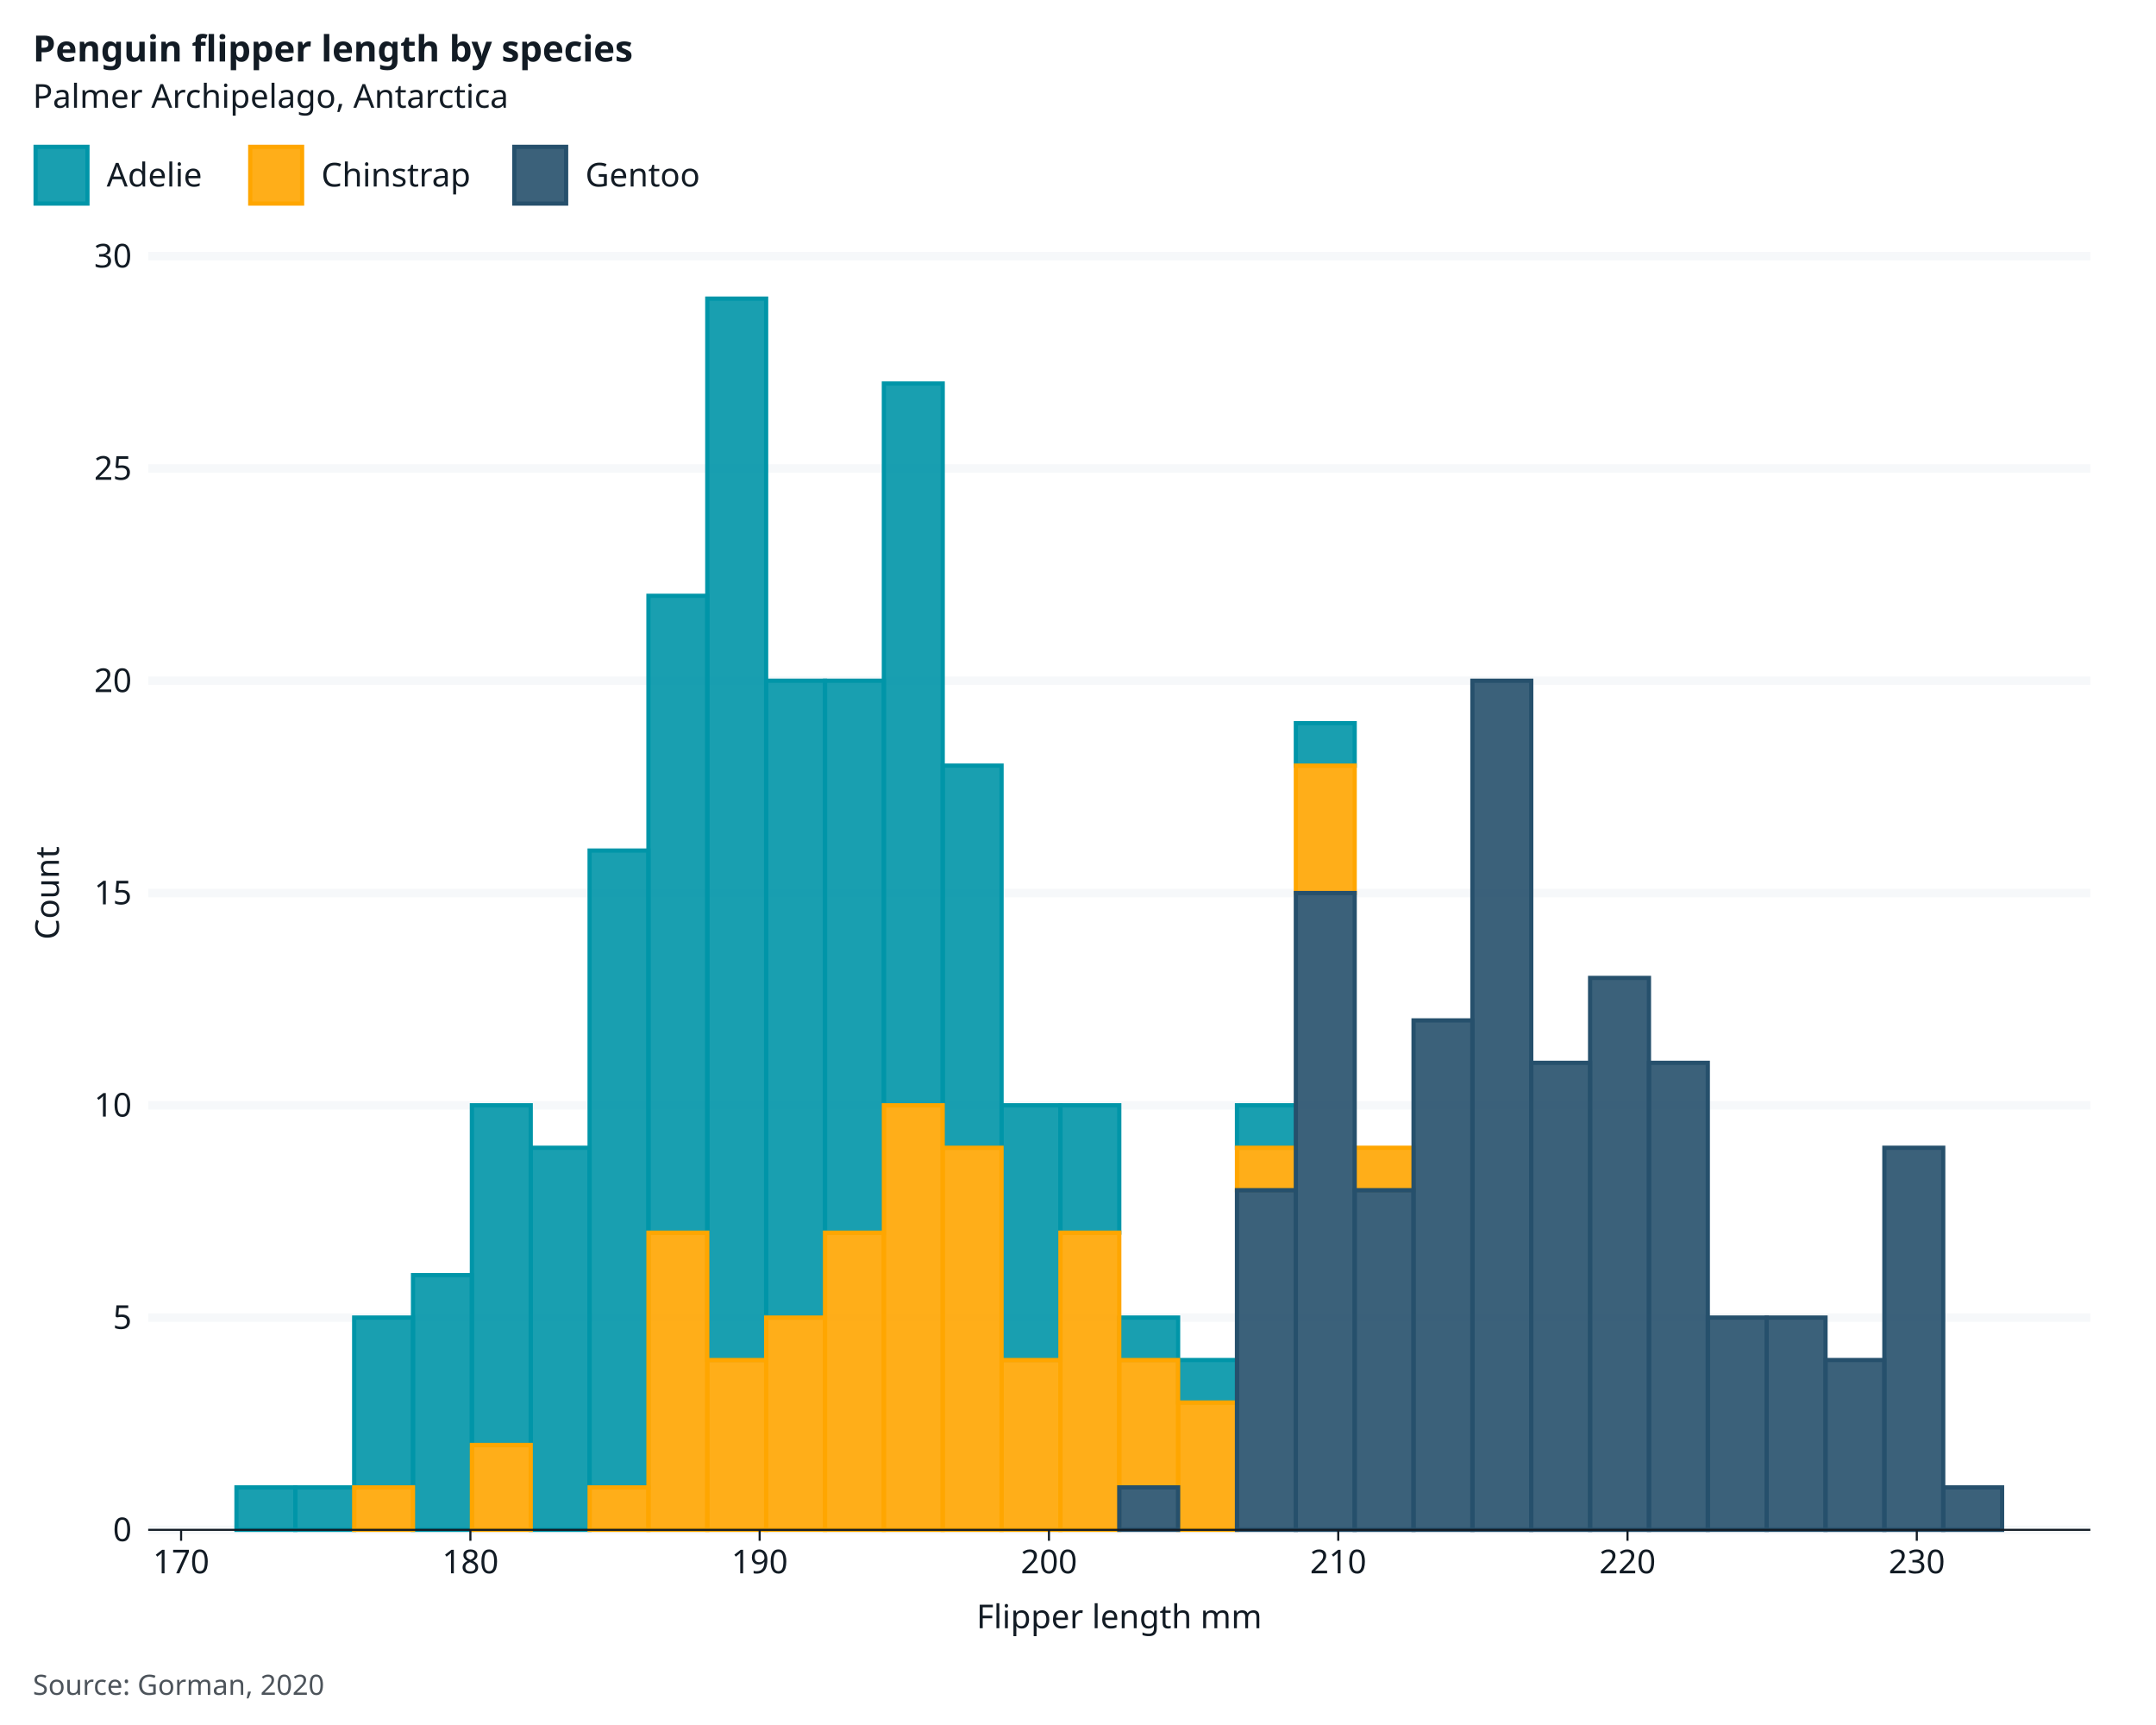
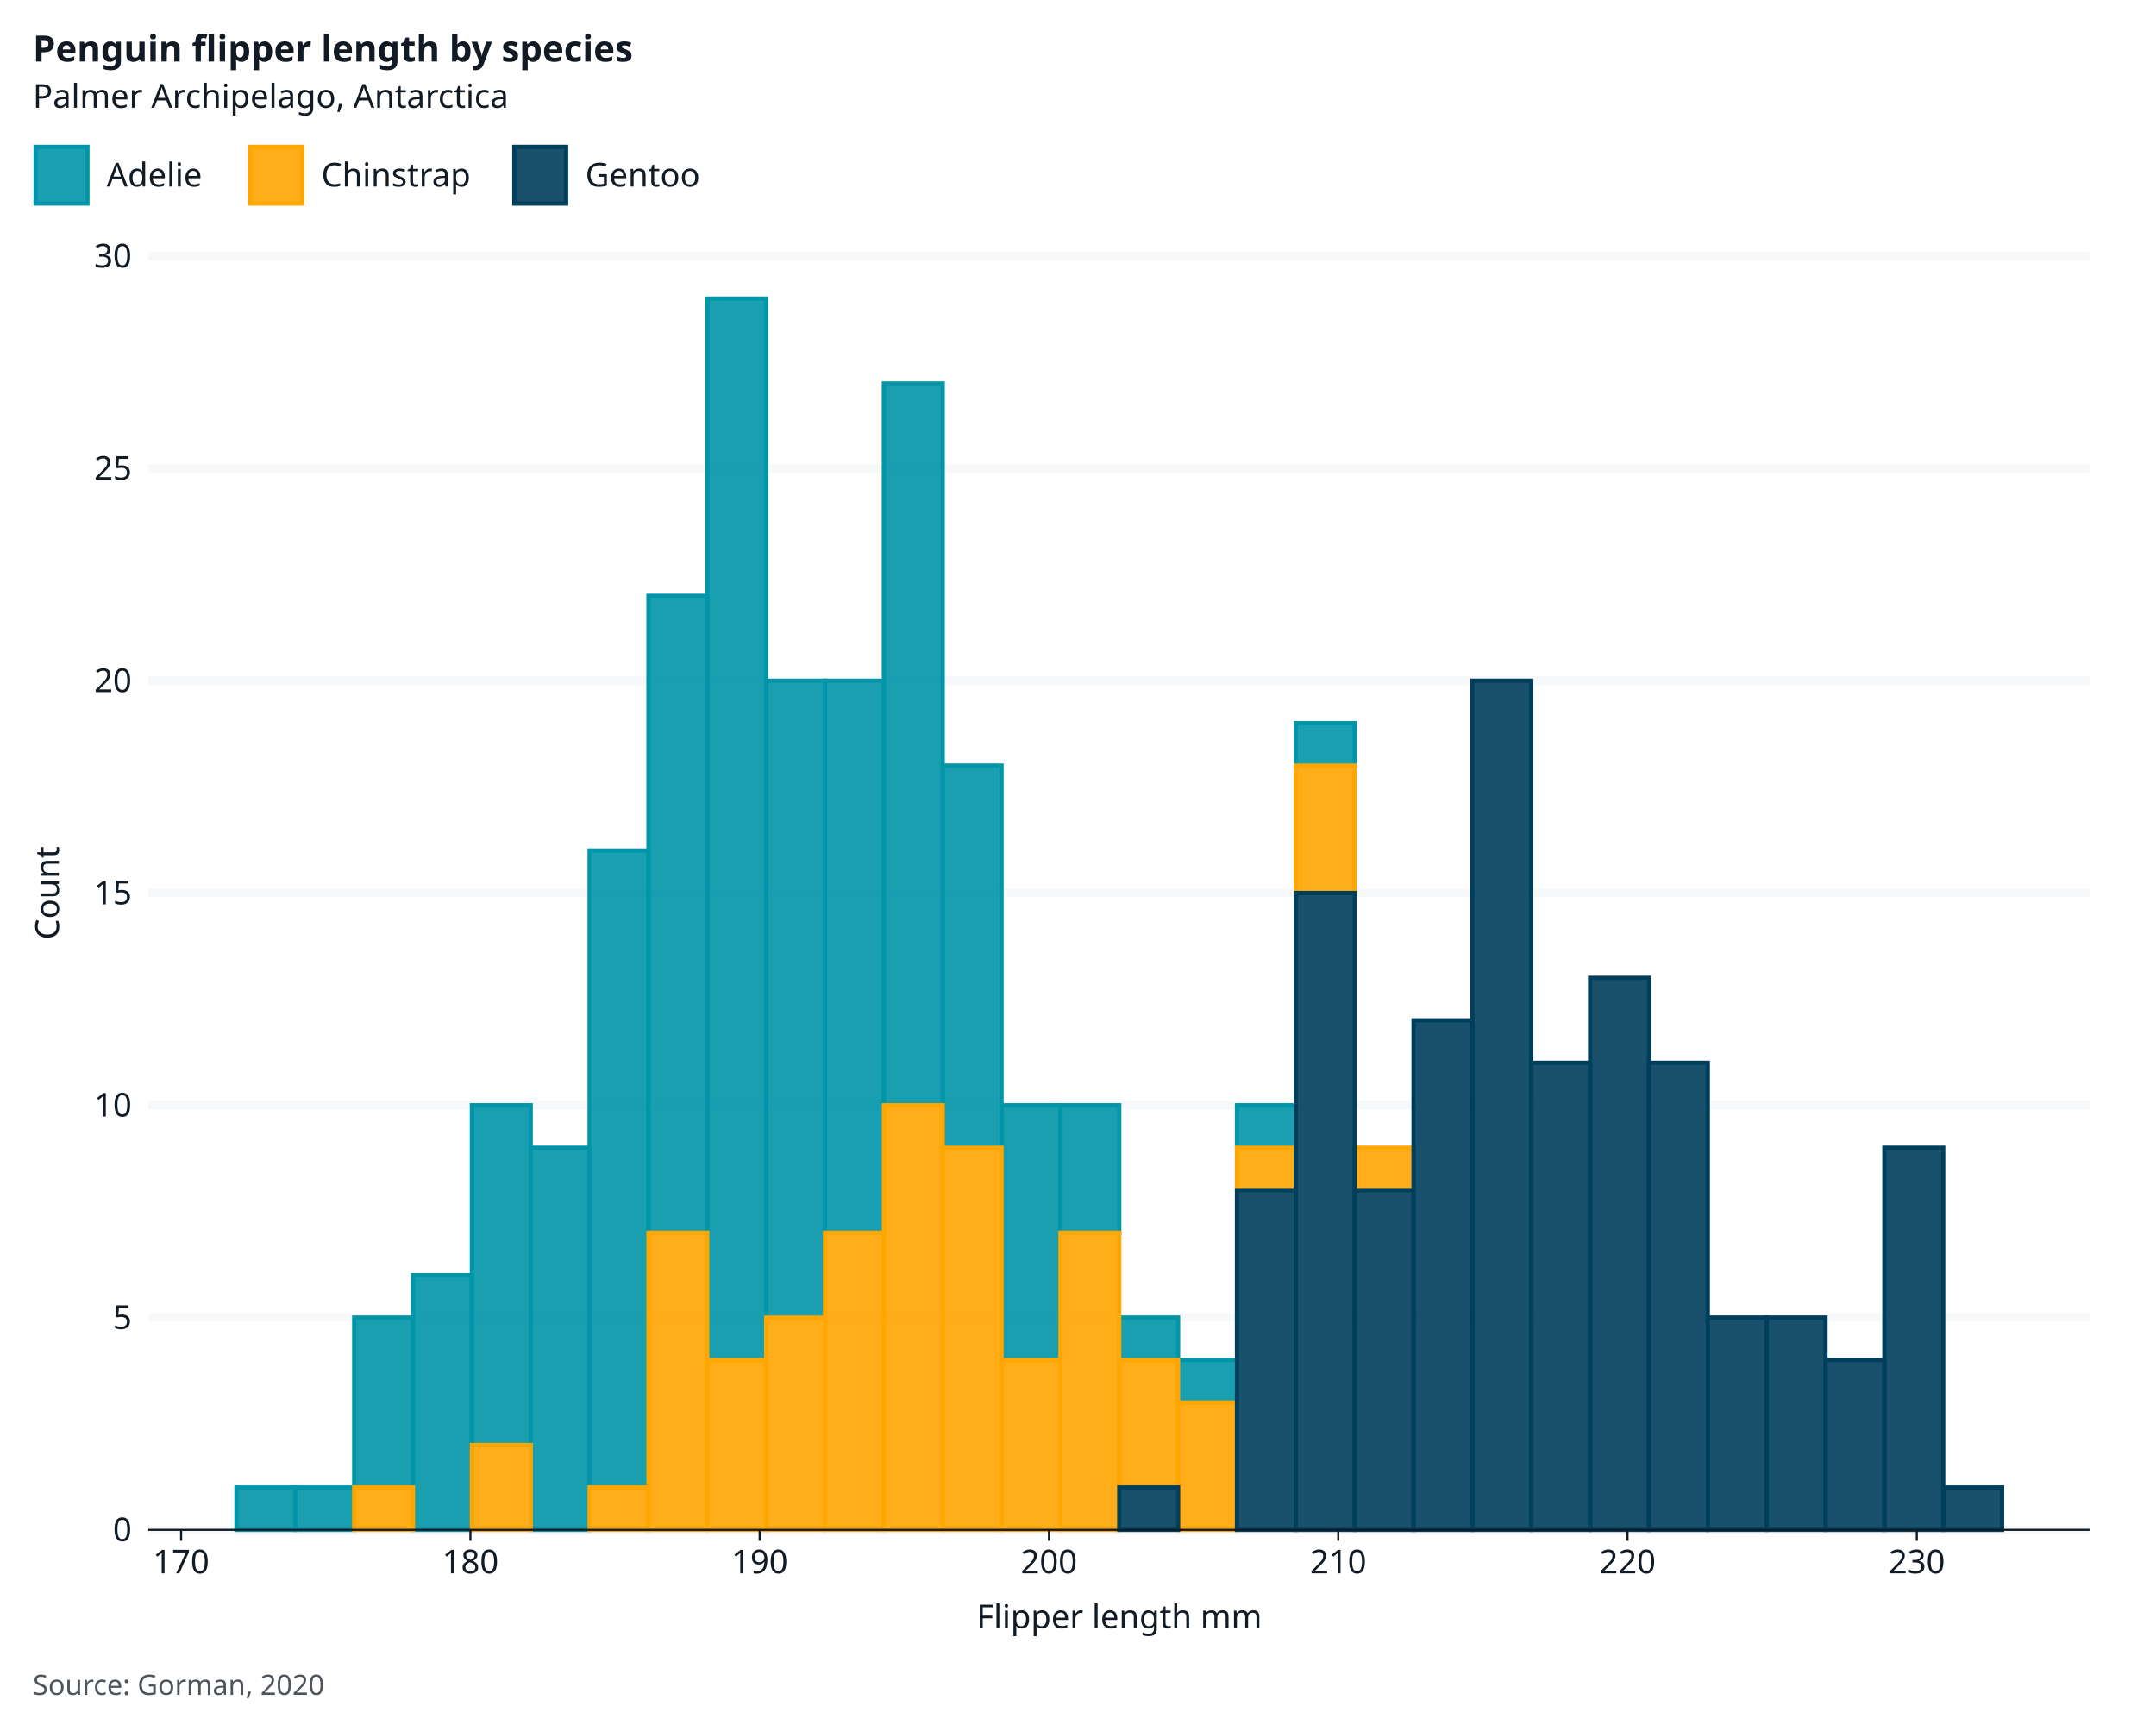
<svg xmlns="http://www.w3.org/2000/svg" class="svglite" data-engine-version="2.0" width="720.00pt" height="576.00pt" viewBox="0 0 720.00 576.00">
  <defs>
    <style type="text/css">
    .svglite line, .svglite polyline, .svglite polygon, .svglite path, .svglite rect, .svglite circle {
      fill: none;
      stroke: #000000;
      stroke-linecap: round;
      stroke-linejoin: round;
      stroke-miterlimit: 10.00;
    }
  </style>
  </defs>
  <rect width="100%" height="100%" style="stroke: none; fill: #FFFFFF;" />
  <defs>
    <clipPath id="cpMC4wMHw3MjAuMDB8MC4wMHw1NzYuMDA=">
      <rect x="0.00" y="0.00" width="720.00" height="576.00" />
    </clipPath>
  </defs>
  <g clip-path="url(#cpMC4wMHw3MjAuMDB8MC4wMHw1NzYuMDA=)">
    <rect x="0" y="0.00" width="720.00" height="576.00" style="stroke-width: 1.07; stroke: #FFFFFF; fill: #FFFFFF;" />
    <rect x="49.49" y="85.53" width="648.59" height="425.31" style="stroke-width: 1.07; stroke: #FFFFFF; fill: #FFFFFF;" />
    <polyline points="49.49,510.84 698.08,510.84 " style="stroke-width: 2.84; stroke: #F6F8FA; stroke-linecap: butt;" />
    <polyline points="49.49,439.95 698.08,439.95 " style="stroke-width: 2.84; stroke: #F6F8FA; stroke-linecap: butt;" />
    <polyline points="49.49,369.07 698.08,369.07 " style="stroke-width: 2.84; stroke: #F6F8FA; stroke-linecap: butt;" />
    <polyline points="49.49,298.19 698.08,298.19 " style="stroke-width: 2.84; stroke: #F6F8FA; stroke-linecap: butt;" />
    <polyline points="49.49,227.30 698.08,227.30 " style="stroke-width: 2.84; stroke: #F6F8FA; stroke-linecap: butt;" />
    <polyline points="49.49,156.42 698.08,156.42 " style="stroke-width: 2.84; stroke: #F6F8FA; stroke-linecap: butt;" />
    <polyline points="49.49,85.53 698.08,85.53 " style="stroke-width: 2.84; stroke: #F6F8FA; stroke-linecap: butt;" />
    <rect x="78.97" y="496.66" width="19.65" height="14.18" style="stroke-width: 1.41; stroke: #0095A8; stroke-linecap: butt; stroke-linejoin: miter; fill: #0095A8; fill-opacity: 0.90;" />
    <rect x="98.62" y="496.66" width="19.65" height="14.18" style="stroke-width: 1.41; stroke: #0095A8; stroke-linecap: butt; stroke-linejoin: miter; fill: #0095A8; fill-opacity: 0.90;" />
    <rect x="118.28" y="439.95" width="19.65" height="56.71" style="stroke-width: 1.41; stroke: #0095A8; stroke-linecap: butt; stroke-linejoin: miter; fill: #0095A8; fill-opacity: 0.90;" />
    <rect x="137.93" y="425.78" width="19.65" height="85.06" style="stroke-width: 1.41; stroke: #0095A8; stroke-linecap: butt; stroke-linejoin: miter; fill: #0095A8; fill-opacity: 0.90;" />
    <rect x="157.59" y="369.07" width="19.65" height="113.42" style="stroke-width: 1.41; stroke: #0095A8; stroke-linecap: butt; stroke-linejoin: miter; fill: #0095A8; fill-opacity: 0.90;" />
    <rect x="177.24" y="383.25" width="19.65" height="127.59" style="stroke-width: 1.41; stroke: #0095A8; stroke-linecap: butt; stroke-linejoin: miter; fill: #0095A8; fill-opacity: 0.90;" />
    <rect x="196.90" y="284.01" width="19.65" height="212.65" style="stroke-width: 1.41; stroke: #0095A8; stroke-linecap: butt; stroke-linejoin: miter; fill: #0095A8; fill-opacity: 0.90;" />
    <rect x="216.55" y="198.95" width="19.65" height="212.65" style="stroke-width: 1.41; stroke: #0095A8; stroke-linecap: butt; stroke-linejoin: miter; fill: #0095A8; fill-opacity: 0.90;" />
    <rect x="236.20" y="99.71" width="19.65" height="354.42" style="stroke-width: 1.41; stroke: #0095A8; stroke-linecap: butt; stroke-linejoin: miter; fill: #0095A8; fill-opacity: 0.90;" />
    <rect x="255.86" y="227.30" width="19.65" height="212.65" style="stroke-width: 1.41; stroke: #0095A8; stroke-linecap: butt; stroke-linejoin: miter; fill: #0095A8; fill-opacity: 0.90;" />
    <rect x="275.51" y="227.30" width="19.65" height="184.30" style="stroke-width: 1.41; stroke: #0095A8; stroke-linecap: butt; stroke-linejoin: miter; fill: #0095A8; fill-opacity: 0.90;" />
    <rect x="295.17" y="128.06" width="19.65" height="241.01" style="stroke-width: 1.41; stroke: #0095A8; stroke-linecap: butt; stroke-linejoin: miter; fill: #0095A8; fill-opacity: 0.90;" />
    <rect x="314.82" y="255.65" width="19.65" height="127.59" style="stroke-width: 1.41; stroke: #0095A8; stroke-linecap: butt; stroke-linejoin: miter; fill: #0095A8; fill-opacity: 0.90;" />
    <rect x="334.48" y="369.07" width="19.65" height="85.06" style="stroke-width: 1.41; stroke: #0095A8; stroke-linecap: butt; stroke-linejoin: miter; fill: #0095A8; fill-opacity: 0.90;" />
    <rect x="354.13" y="369.07" width="19.65" height="42.53" style="stroke-width: 1.41; stroke: #0095A8; stroke-linecap: butt; stroke-linejoin: miter; fill: #0095A8; fill-opacity: 0.90;" />
    <rect x="373.78" y="439.95" width="19.65" height="14.18" style="stroke-width: 1.41; stroke: #0095A8; stroke-linecap: butt; stroke-linejoin: miter; fill: #0095A8; fill-opacity: 0.90;" />
    <rect x="393.44" y="454.13" width="19.65" height="14.18" style="stroke-width: 1.41; stroke: #0095A8; stroke-linecap: butt; stroke-linejoin: miter; fill: #0095A8; fill-opacity: 0.90;" />
    <rect x="413.09" y="369.07" width="19.65" height="14.18" style="stroke-width: 1.41; stroke: #0095A8; stroke-linecap: butt; stroke-linejoin: miter; fill: #0095A8; fill-opacity: 0.90;" />
    <rect x="432.75" y="241.48" width="19.65" height="14.18" style="stroke-width: 1.41; stroke: #0095A8; stroke-linecap: butt; stroke-linejoin: miter; fill: #0095A8; fill-opacity: 0.90;" />
    <rect x="452.40" y="383.25" width="19.65" height="0.00" style="stroke-width: 1.41; stroke: #0095A8; stroke-linecap: butt; stroke-linejoin: miter; fill: #0095A8; fill-opacity: 0.90;" />
    <rect x="472.06" y="340.72" width="19.65" height="0.00" style="stroke-width: 1.41; stroke: #0095A8; stroke-linecap: butt; stroke-linejoin: miter; fill: #0095A8; fill-opacity: 0.90;" />
    <rect x="491.71" y="227.30" width="19.65" height="0.00" style="stroke-width: 1.41; stroke: #0095A8; stroke-linecap: butt; stroke-linejoin: miter; fill: #0095A8; fill-opacity: 0.90;" />
    <rect x="511.37" y="354.89" width="19.65" height="0.00" style="stroke-width: 1.41; stroke: #0095A8; stroke-linecap: butt; stroke-linejoin: miter; fill: #0095A8; fill-opacity: 0.90;" />
    <rect x="531.02" y="326.54" width="19.65" height="0.00" style="stroke-width: 1.41; stroke: #0095A8; stroke-linecap: butt; stroke-linejoin: miter; fill: #0095A8; fill-opacity: 0.90;" />
    <rect x="550.67" y="354.89" width="19.65" height="0.00" style="stroke-width: 1.41; stroke: #0095A8; stroke-linecap: butt; stroke-linejoin: miter; fill: #0095A8; fill-opacity: 0.90;" />
    <rect x="570.33" y="439.95" width="19.65" height="0.00" style="stroke-width: 1.41; stroke: #0095A8; stroke-linecap: butt; stroke-linejoin: miter; fill: #0095A8; fill-opacity: 0.90;" />
    <rect x="589.98" y="439.95" width="19.65" height="0.00" style="stroke-width: 1.41; stroke: #0095A8; stroke-linecap: butt; stroke-linejoin: miter; fill: #0095A8; fill-opacity: 0.90;" />
    <rect x="609.64" y="454.13" width="19.65" height="0.00" style="stroke-width: 1.41; stroke: #0095A8; stroke-linecap: butt; stroke-linejoin: miter; fill: #0095A8; fill-opacity: 0.90;" />
    <rect x="629.29" y="383.25" width="19.65" height="0.00" style="stroke-width: 1.41; stroke: #0095A8; stroke-linecap: butt; stroke-linejoin: miter; fill: #0095A8; fill-opacity: 0.90;" />
    <rect x="648.95" y="496.66" width="19.65" height="0.00" style="stroke-width: 1.41; stroke: #0095A8; stroke-linecap: butt; stroke-linejoin: miter; fill: #0095A8; fill-opacity: 0.90;" />
    <rect x="78.97" y="510.84" width="19.65" height="0.00" style="stroke-width: 1.41; stroke: #FFA600; stroke-linecap: butt; stroke-linejoin: miter; fill: #FFA600; fill-opacity: 0.90;" />
    <rect x="98.62" y="510.84" width="19.65" height="0.00" style="stroke-width: 1.41; stroke: #FFA600; stroke-linecap: butt; stroke-linejoin: miter; fill: #FFA600; fill-opacity: 0.90;" />
    <rect x="118.28" y="496.66" width="19.65" height="14.18" style="stroke-width: 1.41; stroke: #FFA600; stroke-linecap: butt; stroke-linejoin: miter; fill: #FFA600; fill-opacity: 0.90;" />
    <rect x="137.93" y="510.84" width="19.65" height="0.00" style="stroke-width: 1.41; stroke: #FFA600; stroke-linecap: butt; stroke-linejoin: miter; fill: #FFA600; fill-opacity: 0.90;" />
    <rect x="157.59" y="482.49" width="19.65" height="28.35" style="stroke-width: 1.41; stroke: #FFA600; stroke-linecap: butt; stroke-linejoin: miter; fill: #FFA600; fill-opacity: 0.90;" />
    <rect x="177.24" y="510.84" width="19.65" height="0.00" style="stroke-width: 1.41; stroke: #FFA600; stroke-linecap: butt; stroke-linejoin: miter; fill: #FFA600; fill-opacity: 0.90;" />
    <rect x="196.90" y="496.66" width="19.65" height="14.18" style="stroke-width: 1.41; stroke: #FFA600; stroke-linecap: butt; stroke-linejoin: miter; fill: #FFA600; fill-opacity: 0.90;" />
    <rect x="216.55" y="411.60" width="19.65" height="99.24" style="stroke-width: 1.41; stroke: #FFA600; stroke-linecap: butt; stroke-linejoin: miter; fill: #FFA600; fill-opacity: 0.90;" />
    <rect x="236.20" y="454.13" width="19.65" height="56.71" style="stroke-width: 1.41; stroke: #FFA600; stroke-linecap: butt; stroke-linejoin: miter; fill: #FFA600; fill-opacity: 0.90;" />
    <rect x="255.86" y="439.95" width="19.65" height="70.88" style="stroke-width: 1.41; stroke: #FFA600; stroke-linecap: butt; stroke-linejoin: miter; fill: #FFA600; fill-opacity: 0.90;" />
    <rect x="275.51" y="411.60" width="19.65" height="99.24" style="stroke-width: 1.41; stroke: #FFA600; stroke-linecap: butt; stroke-linejoin: miter; fill: #FFA600; fill-opacity: 0.90;" />
    <rect x="295.17" y="369.07" width="19.65" height="141.77" style="stroke-width: 1.41; stroke: #FFA600; stroke-linecap: butt; stroke-linejoin: miter; fill: #FFA600; fill-opacity: 0.90;" />
    <rect x="314.82" y="383.25" width="19.65" height="127.59" style="stroke-width: 1.41; stroke: #FFA600; stroke-linecap: butt; stroke-linejoin: miter; fill: #FFA600; fill-opacity: 0.90;" />
    <rect x="334.48" y="454.13" width="19.65" height="56.71" style="stroke-width: 1.41; stroke: #FFA600; stroke-linecap: butt; stroke-linejoin: miter; fill: #FFA600; fill-opacity: 0.90;" />
    <rect x="354.13" y="411.60" width="19.65" height="99.24" style="stroke-width: 1.41; stroke: #FFA600; stroke-linecap: butt; stroke-linejoin: miter; fill: #FFA600; fill-opacity: 0.90;" />
    <rect x="373.78" y="454.13" width="19.65" height="42.53" style="stroke-width: 1.41; stroke: #FFA600; stroke-linecap: butt; stroke-linejoin: miter; fill: #FFA600; fill-opacity: 0.90;" />
    <rect x="393.44" y="468.31" width="19.65" height="42.53" style="stroke-width: 1.41; stroke: #FFA600; stroke-linecap: butt; stroke-linejoin: miter; fill: #FFA600; fill-opacity: 0.90;" />
    <rect x="413.09" y="383.25" width="19.65" height="14.18" style="stroke-width: 1.41; stroke: #FFA600; stroke-linecap: butt; stroke-linejoin: miter; fill: #FFA600; fill-opacity: 0.90;" />
    <rect x="432.75" y="255.65" width="19.65" height="42.53" style="stroke-width: 1.41; stroke: #FFA600; stroke-linecap: butt; stroke-linejoin: miter; fill: #FFA600; fill-opacity: 0.90;" />
    <rect x="452.40" y="383.25" width="19.65" height="14.18" style="stroke-width: 1.41; stroke: #FFA600; stroke-linecap: butt; stroke-linejoin: miter; fill: #FFA600; fill-opacity: 0.90;" />
    <rect x="472.06" y="340.72" width="19.65" height="0.00" style="stroke-width: 1.41; stroke: #FFA600; stroke-linecap: butt; stroke-linejoin: miter; fill: #FFA600; fill-opacity: 0.90;" />
    <rect x="491.71" y="227.30" width="19.65" height="0.00" style="stroke-width: 1.41; stroke: #FFA600; stroke-linecap: butt; stroke-linejoin: miter; fill: #FFA600; fill-opacity: 0.90;" />
    <rect x="511.37" y="354.89" width="19.65" height="0.00" style="stroke-width: 1.41; stroke: #FFA600; stroke-linecap: butt; stroke-linejoin: miter; fill: #FFA600; fill-opacity: 0.90;" />
    <rect x="531.02" y="326.54" width="19.65" height="0.00" style="stroke-width: 1.41; stroke: #FFA600; stroke-linecap: butt; stroke-linejoin: miter; fill: #FFA600; fill-opacity: 0.90;" />
    <rect x="550.67" y="354.89" width="19.65" height="0.00" style="stroke-width: 1.41; stroke: #FFA600; stroke-linecap: butt; stroke-linejoin: miter; fill: #FFA600; fill-opacity: 0.90;" />
    <rect x="570.33" y="439.95" width="19.65" height="0.00" style="stroke-width: 1.41; stroke: #FFA600; stroke-linecap: butt; stroke-linejoin: miter; fill: #FFA600; fill-opacity: 0.90;" />
    <rect x="589.98" y="439.95" width="19.65" height="0.00" style="stroke-width: 1.41; stroke: #FFA600; stroke-linecap: butt; stroke-linejoin: miter; fill: #FFA600; fill-opacity: 0.90;" />
    <rect x="609.64" y="454.13" width="19.65" height="0.00" style="stroke-width: 1.41; stroke: #FFA600; stroke-linecap: butt; stroke-linejoin: miter; fill: #FFA600; fill-opacity: 0.90;" />
    <rect x="629.29" y="383.25" width="19.65" height="0.00" style="stroke-width: 1.41; stroke: #FFA600; stroke-linecap: butt; stroke-linejoin: miter; fill: #FFA600; fill-opacity: 0.90;" />
    <rect x="648.95" y="496.66" width="19.65" height="0.00" style="stroke-width: 1.41; stroke: #FFA600; stroke-linecap: butt; stroke-linejoin: miter; fill: #FFA600; fill-opacity: 0.90;" />
-     <rect x="78.97" y="510.84" width="19.65" height="0.00" style="stroke-width: 1.41; stroke: #26506C; stroke-linecap: butt; stroke-linejoin: miter; fill: #26506C; fill-opacity: 0.90;" />
-     <rect x="98.62" y="510.84" width="19.65" height="0.00" style="stroke-width: 1.41; stroke: #26506C; stroke-linecap: butt; stroke-linejoin: miter; fill: #26506C; fill-opacity: 0.90;" />
-     <rect x="118.28" y="510.84" width="19.65" height="0.00" style="stroke-width: 1.41; stroke: #26506C; stroke-linecap: butt; stroke-linejoin: miter; fill: #26506C; fill-opacity: 0.90;" />
-     <rect x="137.93" y="510.84" width="19.65" height="0.00" style="stroke-width: 1.41; stroke: #26506C; stroke-linecap: butt; stroke-linejoin: miter; fill: #26506C; fill-opacity: 0.90;" />
-     <rect x="157.59" y="510.84" width="19.65" height="0.00" style="stroke-width: 1.41; stroke: #26506C; stroke-linecap: butt; stroke-linejoin: miter; fill: #26506C; fill-opacity: 0.90;" />
-     <rect x="177.24" y="510.84" width="19.65" height="0.00" style="stroke-width: 1.41; stroke: #26506C; stroke-linecap: butt; stroke-linejoin: miter; fill: #26506C; fill-opacity: 0.90;" />
-     <rect x="196.90" y="510.84" width="19.65" height="0.00" style="stroke-width: 1.41; stroke: #26506C; stroke-linecap: butt; stroke-linejoin: miter; fill: #26506C; fill-opacity: 0.90;" />
-     <rect x="216.55" y="510.84" width="19.65" height="0.00" style="stroke-width: 1.41; stroke: #26506C; stroke-linecap: butt; stroke-linejoin: miter; fill: #26506C; fill-opacity: 0.90;" />
-     <rect x="236.20" y="510.84" width="19.65" height="0.00" style="stroke-width: 1.41; stroke: #26506C; stroke-linecap: butt; stroke-linejoin: miter; fill: #26506C; fill-opacity: 0.90;" />
-     <rect x="255.86" y="510.84" width="19.65" height="0.00" style="stroke-width: 1.41; stroke: #26506C; stroke-linecap: butt; stroke-linejoin: miter; fill: #26506C; fill-opacity: 0.90;" />
-     <rect x="275.51" y="510.84" width="19.65" height="0.00" style="stroke-width: 1.41; stroke: #26506C; stroke-linecap: butt; stroke-linejoin: miter; fill: #26506C; fill-opacity: 0.90;" />
-     <rect x="295.17" y="510.84" width="19.65" height="0.00" style="stroke-width: 1.41; stroke: #26506C; stroke-linecap: butt; stroke-linejoin: miter; fill: #26506C; fill-opacity: 0.90;" />
-     <rect x="314.82" y="510.84" width="19.65" height="0.00" style="stroke-width: 1.41; stroke: #26506C; stroke-linecap: butt; stroke-linejoin: miter; fill: #26506C; fill-opacity: 0.90;" />
-     <rect x="334.48" y="510.84" width="19.65" height="0.00" style="stroke-width: 1.41; stroke: #26506C; stroke-linecap: butt; stroke-linejoin: miter; fill: #26506C; fill-opacity: 0.90;" />
-     <rect x="354.13" y="510.84" width="19.65" height="0.00" style="stroke-width: 1.41; stroke: #26506C; stroke-linecap: butt; stroke-linejoin: miter; fill: #26506C; fill-opacity: 0.90;" />
-     <rect x="373.78" y="496.66" width="19.65" height="14.18" style="stroke-width: 1.41; stroke: #26506C; stroke-linecap: butt; stroke-linejoin: miter; fill: #26506C; fill-opacity: 0.90;" />
-     <rect x="393.44" y="510.84" width="19.65" height="0.00" style="stroke-width: 1.41; stroke: #26506C; stroke-linecap: butt; stroke-linejoin: miter; fill: #26506C; fill-opacity: 0.90;" />
-     <rect x="413.09" y="397.42" width="19.65" height="113.42" style="stroke-width: 1.41; stroke: #26506C; stroke-linecap: butt; stroke-linejoin: miter; fill: #26506C; fill-opacity: 0.90;" />
-     <rect x="432.75" y="298.19" width="19.65" height="212.65" style="stroke-width: 1.41; stroke: #26506C; stroke-linecap: butt; stroke-linejoin: miter; fill: #26506C; fill-opacity: 0.90;" />
-     <rect x="452.40" y="397.42" width="19.65" height="113.42" style="stroke-width: 1.41; stroke: #26506C; stroke-linecap: butt; stroke-linejoin: miter; fill: #26506C; fill-opacity: 0.90;" />
-     <rect x="472.06" y="340.72" width="19.65" height="170.12" style="stroke-width: 1.41; stroke: #26506C; stroke-linecap: butt; stroke-linejoin: miter; fill: #26506C; fill-opacity: 0.90;" />
-     <rect x="491.71" y="227.30" width="19.65" height="283.54" style="stroke-width: 1.41; stroke: #26506C; stroke-linecap: butt; stroke-linejoin: miter; fill: #26506C; fill-opacity: 0.90;" />
-     <rect x="511.37" y="354.89" width="19.65" height="155.95" style="stroke-width: 1.41; stroke: #26506C; stroke-linecap: butt; stroke-linejoin: miter; fill: #26506C; fill-opacity: 0.90;" />
-     <rect x="531.02" y="326.54" width="19.65" height="184.30" style="stroke-width: 1.41; stroke: #26506C; stroke-linecap: butt; stroke-linejoin: miter; fill: #26506C; fill-opacity: 0.90;" />
-     <rect x="550.67" y="354.89" width="19.65" height="155.95" style="stroke-width: 1.41; stroke: #26506C; stroke-linecap: butt; stroke-linejoin: miter; fill: #26506C; fill-opacity: 0.90;" />
-     <rect x="570.33" y="439.95" width="19.65" height="70.88" style="stroke-width: 1.41; stroke: #26506C; stroke-linecap: butt; stroke-linejoin: miter; fill: #26506C; fill-opacity: 0.90;" />
-     <rect x="589.98" y="439.95" width="19.65" height="70.88" style="stroke-width: 1.41; stroke: #26506C; stroke-linecap: butt; stroke-linejoin: miter; fill: #26506C; fill-opacity: 0.90;" />
-     <rect x="609.64" y="454.13" width="19.65" height="56.71" style="stroke-width: 1.41; stroke: #26506C; stroke-linecap: butt; stroke-linejoin: miter; fill: #26506C; fill-opacity: 0.90;" />
-     <rect x="629.29" y="383.25" width="19.65" height="127.59" style="stroke-width: 1.41; stroke: #26506C; stroke-linecap: butt; stroke-linejoin: miter; fill: #26506C; fill-opacity: 0.90;" />
-     <rect x="648.95" y="496.66" width="19.65" height="14.18" style="stroke-width: 1.41; stroke: #26506C; stroke-linecap: butt; stroke-linejoin: miter; fill: #26506C; fill-opacity: 0.90;" />
+     <rect x="78.97" y="510.84" width="19.65" height="0.00" style="stroke-width: 1.41; stroke: #003F5C; stroke-linecap: butt; stroke-linejoin: miter; fill: #003F5C; fill-opacity: 0.90;" />
+     <rect x="98.62" y="510.84" width="19.65" height="0.00" style="stroke-width: 1.41; stroke: #003F5C; stroke-linecap: butt; stroke-linejoin: miter; fill: #003F5C; fill-opacity: 0.90;" />
+     <rect x="118.28" y="510.84" width="19.65" height="0.00" style="stroke-width: 1.41; stroke: #003F5C; stroke-linecap: butt; stroke-linejoin: miter; fill: #003F5C; fill-opacity: 0.90;" />
+     <rect x="137.93" y="510.84" width="19.65" height="0.00" style="stroke-width: 1.41; stroke: #003F5C; stroke-linecap: butt; stroke-linejoin: miter; fill: #003F5C; fill-opacity: 0.90;" />
+     <rect x="157.59" y="510.84" width="19.65" height="0.00" style="stroke-width: 1.41; stroke: #003F5C; stroke-linecap: butt; stroke-linejoin: miter; fill: #003F5C; fill-opacity: 0.90;" />
+     <rect x="177.24" y="510.84" width="19.65" height="0.00" style="stroke-width: 1.41; stroke: #003F5C; stroke-linecap: butt; stroke-linejoin: miter; fill: #003F5C; fill-opacity: 0.90;" />
+     <rect x="196.90" y="510.84" width="19.65" height="0.00" style="stroke-width: 1.41; stroke: #003F5C; stroke-linecap: butt; stroke-linejoin: miter; fill: #003F5C; fill-opacity: 0.90;" />
+     <rect x="216.55" y="510.84" width="19.65" height="0.00" style="stroke-width: 1.41; stroke: #003F5C; stroke-linecap: butt; stroke-linejoin: miter; fill: #003F5C; fill-opacity: 0.90;" />
+     <rect x="236.20" y="510.84" width="19.65" height="0.00" style="stroke-width: 1.41; stroke: #003F5C; stroke-linecap: butt; stroke-linejoin: miter; fill: #003F5C; fill-opacity: 0.90;" />
+     <rect x="255.86" y="510.84" width="19.65" height="0.00" style="stroke-width: 1.41; stroke: #003F5C; stroke-linecap: butt; stroke-linejoin: miter; fill: #003F5C; fill-opacity: 0.90;" />
+     <rect x="275.51" y="510.84" width="19.65" height="0.00" style="stroke-width: 1.41; stroke: #003F5C; stroke-linecap: butt; stroke-linejoin: miter; fill: #003F5C; fill-opacity: 0.90;" />
+     <rect x="295.17" y="510.84" width="19.65" height="0.00" style="stroke-width: 1.41; stroke: #003F5C; stroke-linecap: butt; stroke-linejoin: miter; fill: #003F5C; fill-opacity: 0.90;" />
+     <rect x="314.82" y="510.84" width="19.65" height="0.00" style="stroke-width: 1.41; stroke: #003F5C; stroke-linecap: butt; stroke-linejoin: miter; fill: #003F5C; fill-opacity: 0.90;" />
+     <rect x="334.48" y="510.84" width="19.65" height="0.00" style="stroke-width: 1.41; stroke: #003F5C; stroke-linecap: butt; stroke-linejoin: miter; fill: #003F5C; fill-opacity: 0.90;" />
+     <rect x="354.13" y="510.84" width="19.65" height="0.00" style="stroke-width: 1.41; stroke: #003F5C; stroke-linecap: butt; stroke-linejoin: miter; fill: #003F5C; fill-opacity: 0.90;" />
+     <rect x="373.78" y="496.66" width="19.65" height="14.18" style="stroke-width: 1.41; stroke: #003F5C; stroke-linecap: butt; stroke-linejoin: miter; fill: #003F5C; fill-opacity: 0.90;" />
+     <rect x="393.44" y="510.84" width="19.65" height="0.00" style="stroke-width: 1.41; stroke: #003F5C; stroke-linecap: butt; stroke-linejoin: miter; fill: #003F5C; fill-opacity: 0.90;" />
+     <rect x="413.09" y="397.42" width="19.65" height="113.42" style="stroke-width: 1.41; stroke: #003F5C; stroke-linecap: butt; stroke-linejoin: miter; fill: #003F5C; fill-opacity: 0.90;" />
+     <rect x="432.75" y="298.19" width="19.65" height="212.65" style="stroke-width: 1.41; stroke: #003F5C; stroke-linecap: butt; stroke-linejoin: miter; fill: #003F5C; fill-opacity: 0.90;" />
+     <rect x="452.40" y="397.42" width="19.65" height="113.42" style="stroke-width: 1.41; stroke: #003F5C; stroke-linecap: butt; stroke-linejoin: miter; fill: #003F5C; fill-opacity: 0.90;" />
+     <rect x="472.06" y="340.72" width="19.65" height="170.12" style="stroke-width: 1.41; stroke: #003F5C; stroke-linecap: butt; stroke-linejoin: miter; fill: #003F5C; fill-opacity: 0.90;" />
+     <rect x="491.71" y="227.30" width="19.65" height="283.54" style="stroke-width: 1.41; stroke: #003F5C; stroke-linecap: butt; stroke-linejoin: miter; fill: #003F5C; fill-opacity: 0.90;" />
+     <rect x="511.37" y="354.89" width="19.65" height="155.95" style="stroke-width: 1.41; stroke: #003F5C; stroke-linecap: butt; stroke-linejoin: miter; fill: #003F5C; fill-opacity: 0.90;" />
+     <rect x="531.02" y="326.54" width="19.65" height="184.30" style="stroke-width: 1.41; stroke: #003F5C; stroke-linecap: butt; stroke-linejoin: miter; fill: #003F5C; fill-opacity: 0.90;" />
+     <rect x="550.67" y="354.89" width="19.65" height="155.95" style="stroke-width: 1.41; stroke: #003F5C; stroke-linecap: butt; stroke-linejoin: miter; fill: #003F5C; fill-opacity: 0.90;" />
+     <rect x="570.33" y="439.95" width="19.65" height="70.88" style="stroke-width: 1.41; stroke: #003F5C; stroke-linecap: butt; stroke-linejoin: miter; fill: #003F5C; fill-opacity: 0.90;" />
+     <rect x="589.98" y="439.95" width="19.65" height="70.88" style="stroke-width: 1.41; stroke: #003F5C; stroke-linecap: butt; stroke-linejoin: miter; fill: #003F5C; fill-opacity: 0.90;" />
+     <rect x="609.64" y="454.13" width="19.65" height="56.71" style="stroke-width: 1.41; stroke: #003F5C; stroke-linecap: butt; stroke-linejoin: miter; fill: #003F5C; fill-opacity: 0.90;" />
+     <rect x="629.29" y="383.25" width="19.65" height="127.59" style="stroke-width: 1.41; stroke: #003F5C; stroke-linecap: butt; stroke-linejoin: miter; fill: #003F5C; fill-opacity: 0.90;" />
+     <rect x="648.95" y="496.66" width="19.65" height="14.18" style="stroke-width: 1.41; stroke: #003F5C; stroke-linecap: butt; stroke-linejoin: miter; fill: #003F5C; fill-opacity: 0.90;" />
    <text x="44.01" y="514.62" text-anchor="end" style="font-size: 11.00px; fill: #121B24; font-family: sans;" textLength="6.12px" lengthAdjust="spacingAndGlyphs">0</text>
    <text x="44.01" y="443.74" text-anchor="end" style="font-size: 11.00px; fill: #121B24; font-family: sans;" textLength="6.12px" lengthAdjust="spacingAndGlyphs">5</text>
    <text x="44.01" y="372.85" text-anchor="end" style="font-size: 11.00px; fill: #121B24; font-family: sans;" textLength="12.24px" lengthAdjust="spacingAndGlyphs">10</text>
    <text x="44.01" y="301.97" text-anchor="end" style="font-size: 11.00px; fill: #121B24; font-family: sans;" textLength="12.24px" lengthAdjust="spacingAndGlyphs">15</text>
    <text x="44.01" y="231.09" text-anchor="end" style="font-size: 11.00px; fill: #121B24; font-family: sans;" textLength="12.24px" lengthAdjust="spacingAndGlyphs">20</text>
    <text x="44.01" y="160.20" text-anchor="end" style="font-size: 11.00px; fill: #121B24; font-family: sans;" textLength="12.24px" lengthAdjust="spacingAndGlyphs">25</text>
    <text x="44.01" y="89.32" text-anchor="end" style="font-size: 11.00px; fill: #121B24; font-family: sans;" textLength="12.24px" lengthAdjust="spacingAndGlyphs">30</text>
    <polyline points="49.49,510.84 698.08,510.84 " style="stroke-width: 0.70; stroke: #121B24; stroke-linecap: butt;" />
    <polyline points="60.48,514.49 60.48,510.84 " style="stroke-width: 0.70; stroke: #121B24; stroke-linecap: butt;" />
    <polyline points="157.09,514.49 157.09,510.84 " style="stroke-width: 0.70; stroke: #121B24; stroke-linecap: butt;" />
    <polyline points="253.69,514.49 253.69,510.84 " style="stroke-width: 0.70; stroke: #121B24; stroke-linecap: butt;" />
    <polyline points="350.30,514.49 350.30,510.84 " style="stroke-width: 0.70; stroke: #121B24; stroke-linecap: butt;" />
    <polyline points="446.91,514.49 446.91,510.84 " style="stroke-width: 0.70; stroke: #121B24; stroke-linecap: butt;" />
    <polyline points="543.51,514.49 543.51,510.84 " style="stroke-width: 0.70; stroke: #121B24; stroke-linecap: butt;" />
    <polyline points="640.12,514.49 640.12,510.84 " style="stroke-width: 0.70; stroke: #121B24; stroke-linecap: butt;" />
    <text x="60.48" y="525.35" text-anchor="middle" style="font-size: 11.00px; fill: #121B24; font-family: sans;" textLength="18.35px" lengthAdjust="spacingAndGlyphs">170</text>
    <text x="157.09" y="525.35" text-anchor="middle" style="font-size: 11.00px; fill: #121B24; font-family: sans;" textLength="18.35px" lengthAdjust="spacingAndGlyphs">180</text>
    <text x="253.69" y="525.35" text-anchor="middle" style="font-size: 11.00px; fill: #121B24; font-family: sans;" textLength="18.35px" lengthAdjust="spacingAndGlyphs">190</text>
    <text x="350.30" y="525.35" text-anchor="middle" style="font-size: 11.00px; fill: #121B24; font-family: sans;" textLength="18.35px" lengthAdjust="spacingAndGlyphs">200</text>
    <text x="446.91" y="525.35" text-anchor="middle" style="font-size: 11.00px; fill: #121B24; font-family: sans;" textLength="18.35px" lengthAdjust="spacingAndGlyphs">210</text>
    <text x="543.51" y="525.35" text-anchor="middle" style="font-size: 11.00px; fill: #121B24; font-family: sans;" textLength="18.35px" lengthAdjust="spacingAndGlyphs">220</text>
    <text x="640.12" y="525.35" text-anchor="middle" style="font-size: 11.00px; fill: #121B24; font-family: sans;" textLength="18.35px" lengthAdjust="spacingAndGlyphs">230</text>
    <text x="373.78" y="543.69" text-anchor="middle" style="font-size: 11.00px; fill: #121B24; font-family: sans;" textLength="88.04px" lengthAdjust="spacingAndGlyphs">Flipper length mm</text>
    <text transform="translate(19.67,298.19) rotate(-90)" text-anchor="middle" style="font-size: 11.00px; fill: #121B24; font-family: sans;" textLength="29.36px" lengthAdjust="spacingAndGlyphs">Count</text>
    <rect x="10.96" y="64.53" width="248.00" height="9.85" style="stroke-width: 1.07; stroke: #FFFFFF; fill: #FFFFFF;" />
    <rect x="10.96" y="48.09" width="19.18" height="20.81" style="stroke-width: 1.07; stroke: #FFFFFF; fill: #FFFFFF;" />
    <rect x="11.89" y="49.03" width="17.31" height="18.94" style="stroke-width: 1.41; stroke: #0095A8; stroke-linecap: butt; stroke-linejoin: miter; fill: #0095A8; fill-opacity: 0.90;" />
    <rect x="82.63" y="48.09" width="19.18" height="20.81" style="stroke-width: 1.07; stroke: #FFFFFF; fill: #FFFFFF;" />
    <rect x="83.57" y="49.03" width="17.31" height="18.94" style="stroke-width: 1.41; stroke: #FFA600; stroke-linecap: butt; stroke-linejoin: miter; fill: #FFA600; fill-opacity: 0.90;" />
    <rect x="170.81" y="48.09" width="19.18" height="20.81" style="stroke-width: 1.07; stroke: #FFFFFF; fill: #FFFFFF;" />
-     <rect x="171.75" y="49.03" width="17.31" height="18.94" style="stroke-width: 1.41; stroke: #26506C; stroke-linecap: butt; stroke-linejoin: miter; fill: #26506C; fill-opacity: 0.90;" />
+     <rect x="171.75" y="49.03" width="17.31" height="18.94" style="stroke-width: 1.41; stroke: #003F5C; stroke-linecap: butt; stroke-linejoin: miter; fill: #003F5C; fill-opacity: 0.90;" />
    <text x="35.62" y="62.28" style="font-size: 11.00px; fill: #121B24; font-family: sans;" textLength="30.58px" lengthAdjust="spacingAndGlyphs">Adelie</text>
    <text x="107.29" y="62.28" style="font-size: 11.00px; fill: #121B24; font-family: sans;" textLength="47.08px" lengthAdjust="spacingAndGlyphs">Chinstrap</text>
    <text x="195.47" y="62.28" style="font-size: 11.00px; fill: #121B24; font-family: sans;" textLength="36.09px" lengthAdjust="spacingAndGlyphs">Gentoo</text>
    <text x="10.96" y="35.99" style="font-size: 11.00px; fill: #121B24; font-family: sans;" textLength="151.03px" lengthAdjust="spacingAndGlyphs">Palmer Archipelago, Antarctica</text>
    <text x="10.96" y="20.54" style="font-size: 12.10px; font-weight: bold; fill: #121B24; font-family: sans;" textLength="177.60px" lengthAdjust="spacingAndGlyphs">Penguin flipper length by species</text>
    <text x="10.96" y="565.93" style="font-size: 9.35px; fill: #121B24; fill-opacity: 0.75; font-family: sans;" textLength="94.61px" lengthAdjust="spacingAndGlyphs">Source: Gorman, 2020</text>
  </g>
</svg>
